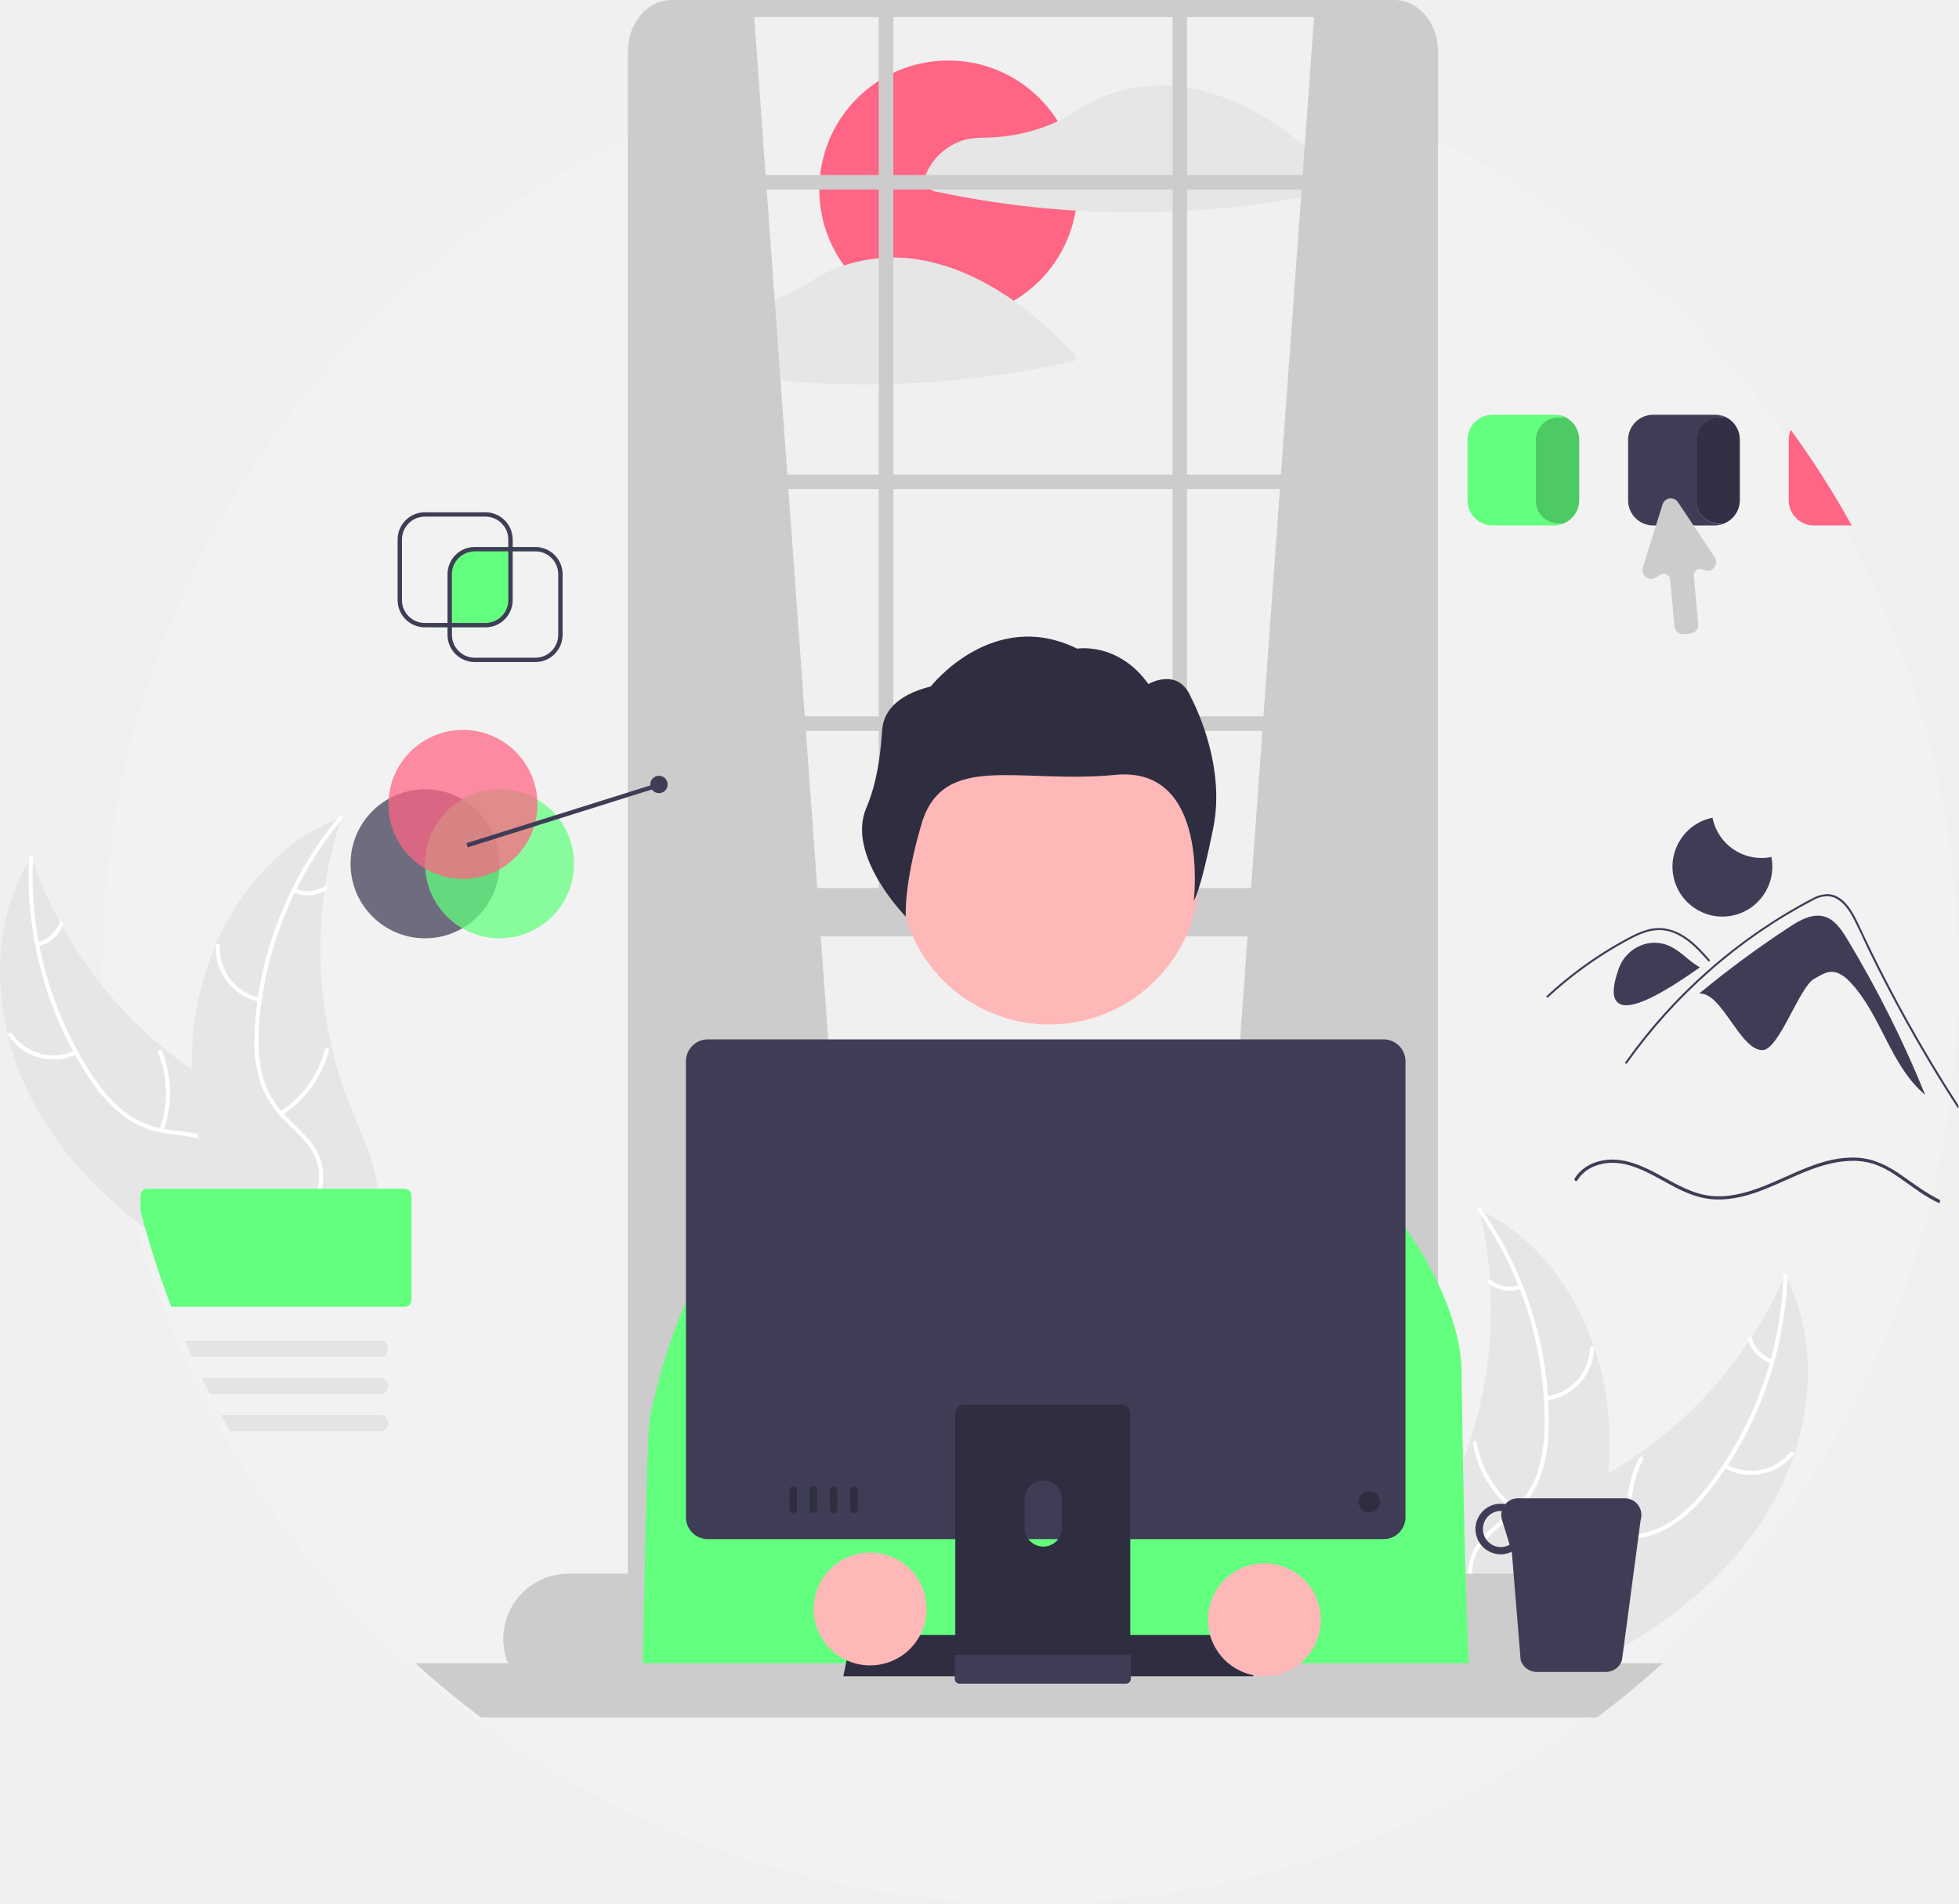
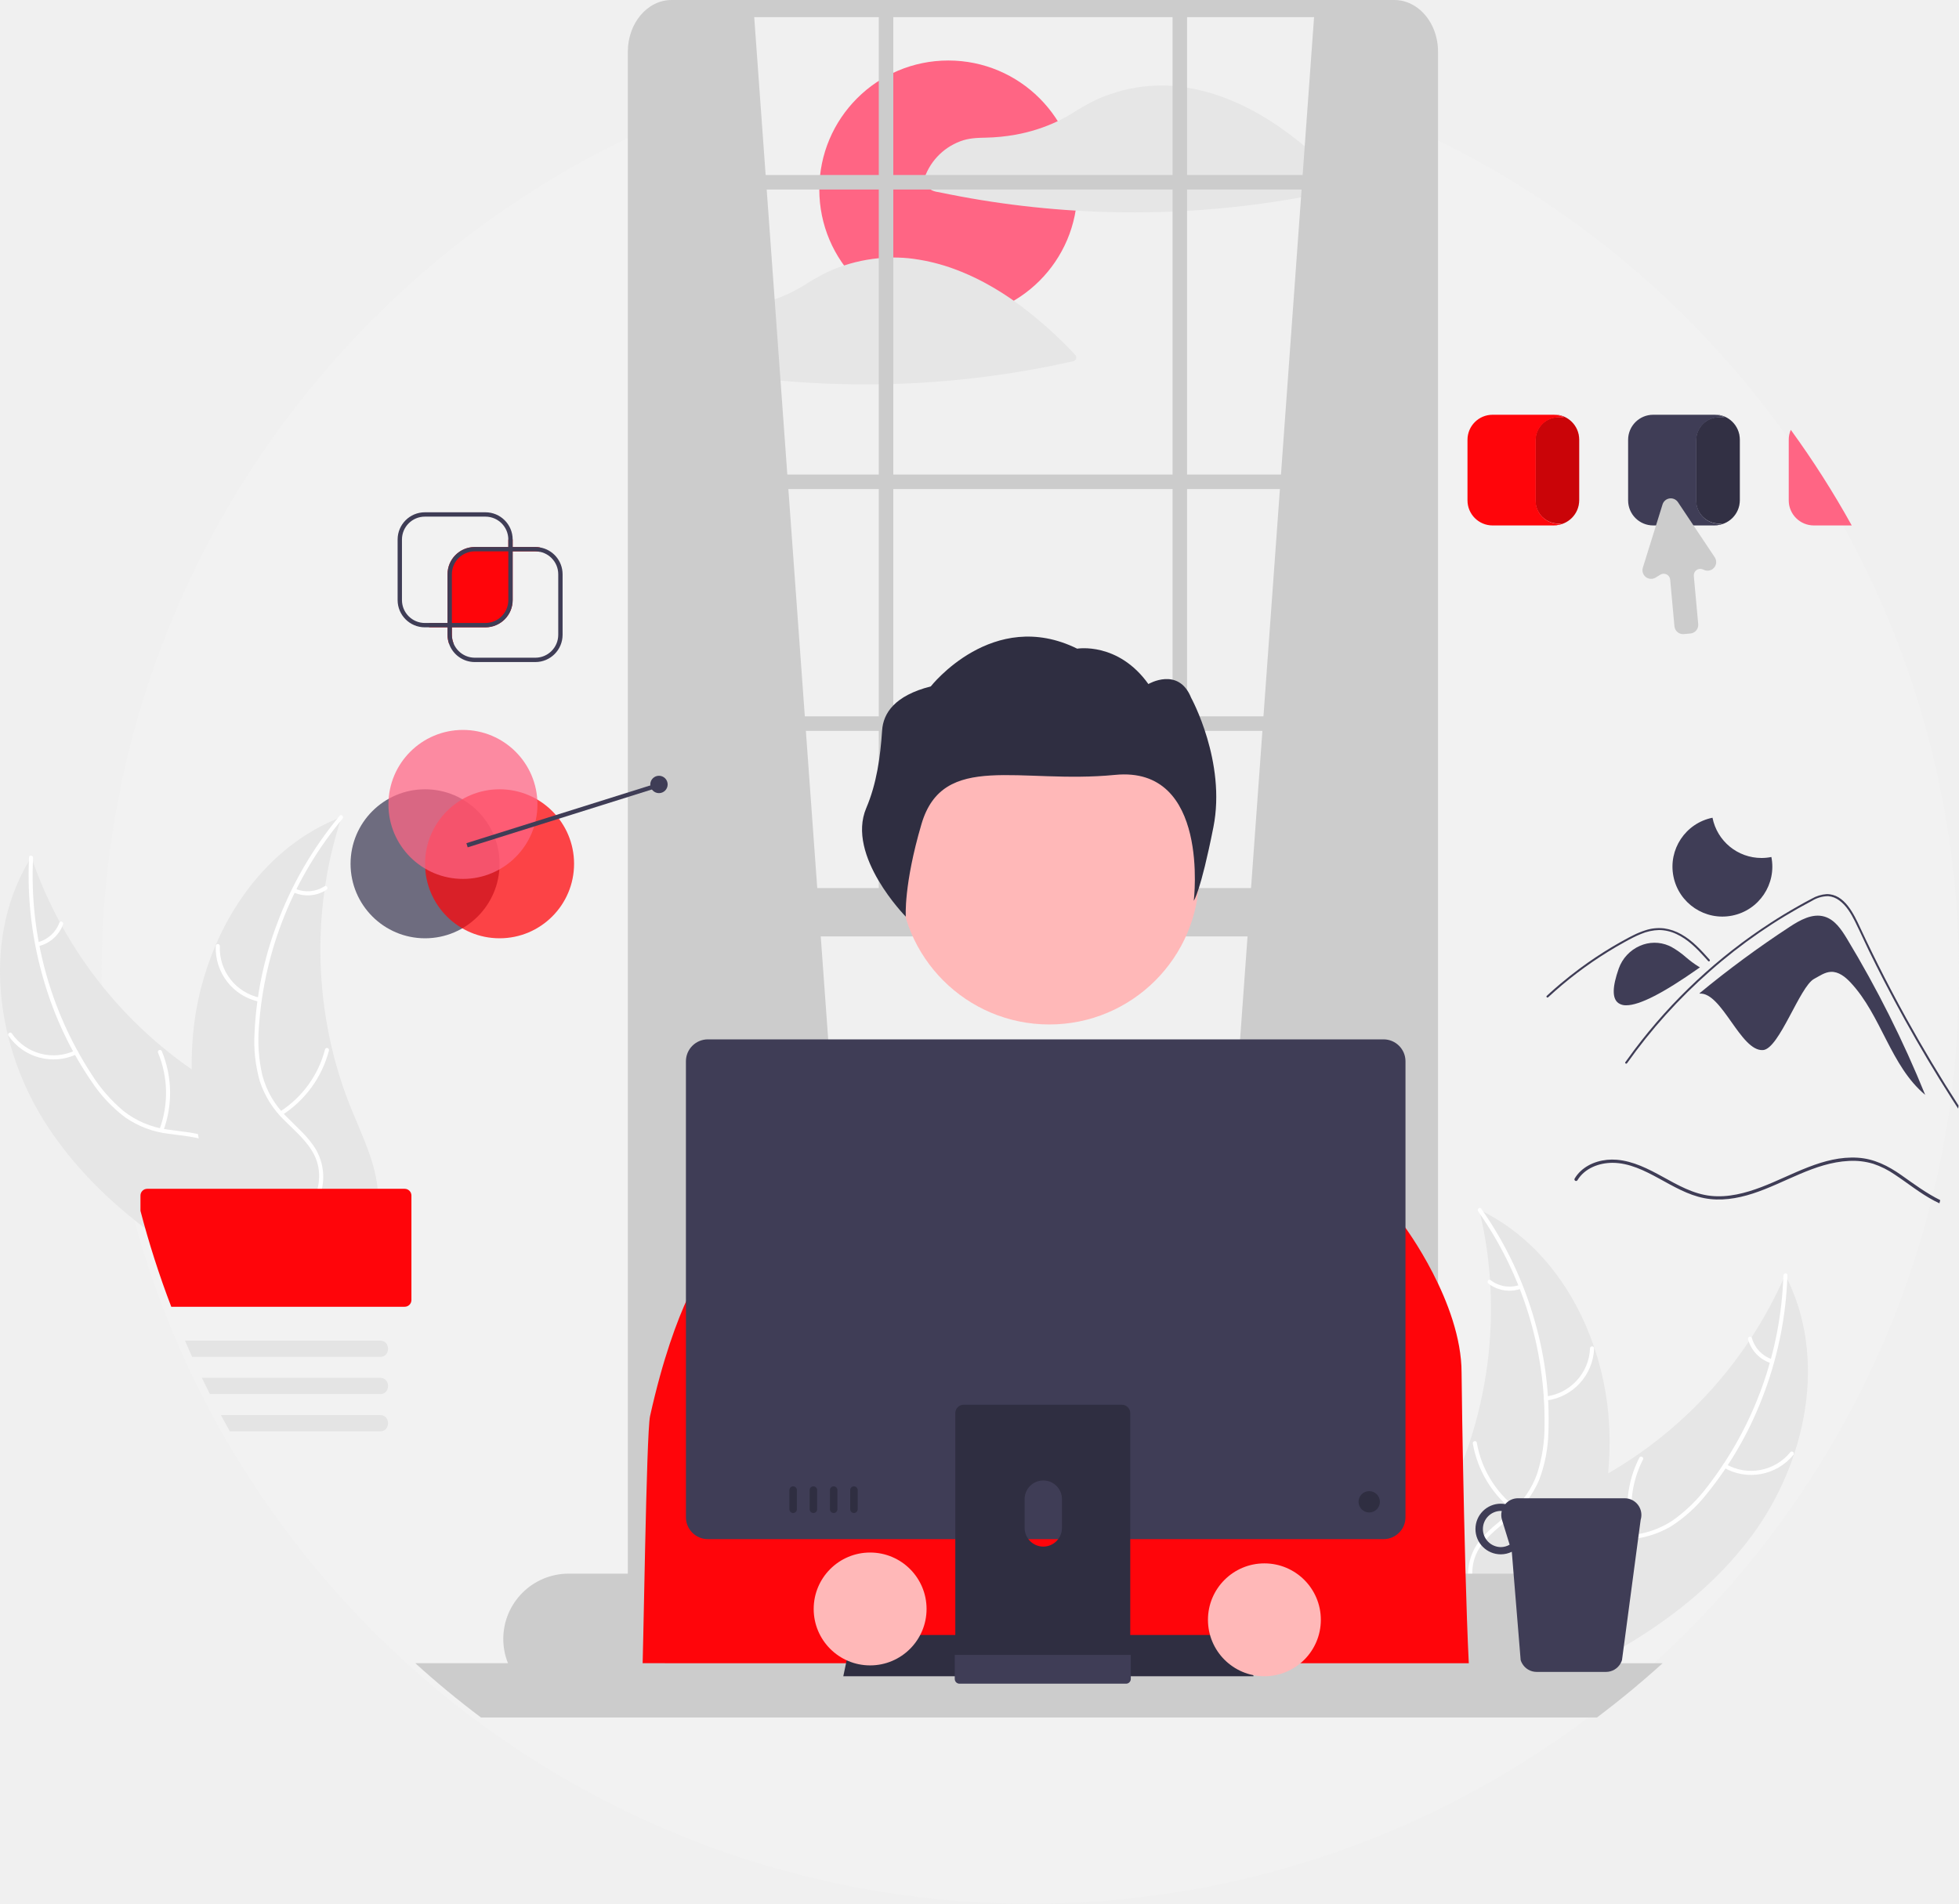
<svg xmlns="http://www.w3.org/2000/svg" data-name="Layer 1" width="804.473" height="781.847" viewBox="0 0 804.473 781.847">
  <path d="M954.619,274.869a380.704,380.704,0,0,0-25.021-39.265q-9.6-13.224-20.288-25.565h-.018a383.418,383.418,0,0,0-41.94-41.512q-4.613-3.918-9.351-7.675a380.926,380.926,0,0,0-93.882-54.857l.299,49.327L767.65,717.625H487.686L471.941,156.384l1.173-48.539C335.856,165.572,239.481,301.3,239.481,459.546a381.687,381.687,0,0,0,12.399,96.795,375.139,375.139,0,0,0,12.649,39.408q2.674,7.02,5.642,13.914c.954,2.237,1.925,4.457,2.933,6.668,1.292,2.888,2.638,5.767,4.02,8.611q1.604,3.356,3.298,6.668,2.179,4.346,4.502,8.62c1.194,2.237,2.425,4.457,3.672,6.667a382.934,382.934,0,0,0,76.151,95.244q12.956,11.753,26.964,22.285a381.449,381.449,0,0,0,458.295,0q7.621-5.723,14.931-11.829,4.854-4.038,9.547-8.227c.829-.74,1.658-1.48,2.478-2.228a382.978,382.978,0,0,0,71.364-87.008,374.258,374.258,0,0,0,19.325-36.689q2.286-4.974,4.43-10.037a376.132,376.132,0,0,0,16.562-47.591q1.03-3.757,1.988-7.541v-.009c.107-.437.223-.883.33-1.319.66-2.656,1.293-5.33,1.899-8.005v-.009q2.942-12.93,4.965-26.171c.169-1.132.339-2.264.499-3.396.062-.41.125-.82.169-1.23v-.009q1.444-10.229,2.344-20.609,1.391-16.299,1.399-32.972A379.627,379.627,0,0,0,954.619,274.869Z" transform="translate(-197.7636 -59.07674)" fill="#f2f2f2" />
  <path d="M917.165,689.762c22.573-30.501,31.255-73.463,13.695-107.101a174.83,174.83,0,0,1-82.773,86.927c-14.289,7.006-30.912,13.31-37.526,27.784-4.116,9.006-3.332,19.641-.024,28.974,3.309,9.333,8.936,17.638,14.503,25.827l.293,2.454C860.387,740.094,894.592,720.263,917.165,689.762Z" transform="translate(-197.7636 -59.07674)" fill="#e6e6e6" />
  <path d="M930.112,582.931a149.432,149.432,0,0,1-31.086,86.525,64.35,64.35,0,0,1-14.424,14.088,36.908,36.908,0,0,1-18.452,6.069c-6.131.439-12.453.179-18.371,2.101a22.599,22.599,0,0,0-13.521,12.6c-3.276,7.232-3.759,15.209-3.959,23.027-.223,8.68-.317,17.699-4.411,25.59-.496.956,1.016,1.67,1.512.715,7.123-13.728,2.498-29.782,6.743-44.214,1.981-6.734,6.003-12.912,12.726-15.61,5.879-2.36,12.399-2.097,18.61-2.488a39.384,39.384,0,0,0,18.263-5.261,59.491,59.491,0,0,0,14.912-13.482,144.976,144.976,0,0,0,22.711-39.209,152.082,152.082,0,0,0,10.413-50.596c.034-1.073-1.632-.921-1.666.145Z" transform="translate(-197.7636 -59.07674)" fill="#fff" />
  <path d="M905.678,661.815a22.42,22.42,0,0,0,28.554-5.242c.678-.836-.589-1.928-1.268-1.092a20.76,20.76,0,0,1-26.571,4.822c-.93-.542-1.64.973-.715,1.512Z" transform="translate(-197.7636 -59.07674)" fill="#fff" />
  <path d="M869.288,689.799a43.212,43.212,0,0,1,3.185-31.33c.493-.958-1.02-1.672-1.512-.715a44.947,44.947,0,0,0-3.248,32.609c.292,1.038,1.865.469,1.575-.563Z" transform="translate(-197.7636 -59.07674)" fill="#fff" />
  <path d="M925.48,617.311a12.691,12.691,0,0,1-8.289-8.735c-.279-1.041-1.852-.471-1.575.563a14.221,14.221,0,0,0,9.149,9.683.864.864,0,0,0,1.113-.398.84.84,0,0,0-.398-1.113Z" transform="translate(-197.7636 -59.07674)" fill="#fff" />
  <path d="M805.205,555.891c.156.655.311,1.31.458,1.976a167.127,167.127,0,0,1,3.973,26.818c.057.698.105,1.405.142,2.103a176.19,176.19,0,0,1-8.405,64.321,171.102,171.102,0,0,1-9.933,24.025c-5.408,10.696-12.123,21.862-13.637,33.381a29.352,29.352,0,0,0-.29,3.621l44.805,42.658c.15.046.292.102.443.149l1.711,1.785c.23-.385.46-.79.69-1.175.134-.223.259-.455.393-.678.086-.152.172-.304.259-.436.029-.05.057-.101.077-.141.087-.132.153-.264.23-.385q1.939-3.387,3.836-6.813c.01-.01.01-.01.009-.03,9.595-17.428,17.82-35.81,22.993-54.855.155-.573.321-1.156.456-1.748a163.269,163.269,0,0,0,4.717-26.223,144.339,144.339,0,0,0,.62-14.591,120.027,120.027,0,0,0-6.239-37.006c-7.992-23.785-23.502-44.749-45.61-55.917C806.336,556.443,805.78,556.167,805.205,555.891Z" transform="translate(-197.7636 -59.07674)" fill="#e6e6e6" />
  <path d="M804.764,556.556a149.432,149.432,0,0,1,27.274,87.801,64.351,64.351,0,0,1-3.034,19.933,36.908,36.908,0,0,1-11.079,15.955c-4.631,4.042-9.836,7.64-13.403,12.738a22.599,22.599,0,0,0-3.209,18.201c1.738,7.746,6.156,14.406,10.702,20.769,5.048,7.065,10.403,14.323,11.885,23.088.18,1.062,1.817.721,1.638-.339-2.578-15.25-15.936-25.283-21.236-39.362-2.473-6.569-2.981-13.924.762-20.126,3.273-5.424,8.637-9.139,13.361-13.191a39.384,39.384,0,0,0,11.415-15.197,59.491,59.491,0,0,0,3.79-19.742,144.976,144.976,0,0,0-5.473-44.98,152.082,152.082,0,0,0-22.148-46.667c-.619-.877-1.858.248-1.243,1.119Z" transform="translate(-197.7636 -59.07674)" fill="#fff" />
  <path d="M832.749,634.251a22.42,22.42,0,0,0,19.643-21.377c.038-1.075-1.631-1.185-1.669-.108a20.76,20.76,0,0,1-18.313,19.847c-1.069.127-.723,1.764.339,1.638Z" transform="translate(-197.7636 -59.07674)" fill="#fff" />
  <path d="M820.542,678.504a43.212,43.212,0,0,1-16.32-26.933c-.183-1.061-1.821-.721-1.638.339a44.947,44.947,0,0,0,17.039,27.992c.858.653,1.772-.749.918-1.398Z" transform="translate(-197.7636 -59.07674)" fill="#fff" />
  <path d="M821.765,586.795a12.691,12.691,0,0,1-11.877-1.984c-.85-.663-1.762.739-.918,1.398a14.221,14.221,0,0,0,13.135,2.224.864.864,0,0,0,.649-.988.84.84,0,0,0-.988-.649Z" transform="translate(-197.7636 -59.07674)" fill="#fff" />
  <path d="M215.568,518.935c-20.02-32.234-25.181-75.76-4.946-107.86a174.83,174.83,0,0,0,75.435,93.366c13.673,8.144,29.728,15.778,35.144,30.742,3.37,9.311,1.725,19.847-2.331,28.88-4.056,9.033-10.34,16.853-16.554,24.562l-.492,2.423C268.068,573.715,235.588,551.169,215.568,518.935Z" transform="translate(-197.7636 -59.07674)" fill="#e6e6e6" />
  <path d="M211.346,411.405a149.432,149.432,0,0,0,23.951,88.765,64.351,64.351,0,0,0,13.231,15.214,36.908,36.908,0,0,0,17.898,7.548c6.075.936,12.397,1.19,18.139,3.587a22.599,22.599,0,0,1,12.452,13.657c2.678,7.474,2.51,15.464,2.075,23.272-.483,8.669-1.123,17.667,2.317,25.864.417.993-1.149,1.582-1.565.59-5.984-14.262-.069-29.886-3.128-44.615-1.427-6.873-4.934-13.357-11.415-16.593-5.668-2.83-12.187-3.097-18.346-3.992a39.384,39.384,0,0,1-17.775-6.728,59.491,59.491,0,0,1-13.767-14.649,144.976,144.976,0,0,1-19.449-40.925,152.082,152.082,0,0,1-6.267-51.275c.053-1.072,1.702-.785,1.649.28Z" transform="translate(-197.7636 -59.07674)" fill="#fff" />
  <path d="M229.288,492.014a22.42,22.42,0,0,1-28.033-7.545c-.608-.888.744-1.874,1.352-.985a20.76,20.76,0,0,0,26.091,6.965c.971-.464,1.555,1.103.59,1.565Z" transform="translate(-197.7636 -59.07674)" fill="#fff" />
  <path d="M263.284,522.863a43.212,43.212,0,0,0-.628-31.485c-.413-.995,1.152-1.583,1.565-.59a44.947,44.947,0,0,1,.587,32.765c-.376,1.011-1.897.316-1.524-.689Z" transform="translate(-197.7636 -59.07674)" fill="#fff" />
  <path d="M213.169,446.048a12.691,12.691,0,0,0,8.972-8.032c.363-1.015,1.884-.319,1.524.689a14.221,14.221,0,0,1-9.905,8.908.864.864,0,0,1-1.077-.487.84.84,0,0,1,.487-1.077Z" transform="translate(-197.7636 -59.07674)" fill="#fff" />
  <path d="M338.037,394.606c-.208.64-.417,1.28-.617,1.932a167.128,167.128,0,0,0-6.139,26.406c-.114.691-.218,1.392-.312,2.085a176.19,176.19,0,0,0,3.15,64.791,171.101,171.101,0,0,0,7.948,24.753c4.521,11.1,10.306,22.775,10.879,34.378a29.352,29.352,0,0,1-.005,3.633l-48.124,38.876c-.154.033-.299.078-.453.112l-1.85,1.64c-.198-.403-.394-.825-.592-1.227-.116-.233-.221-.475-.336-.708-.074-.158-.147-.317-.223-.455-.025-.053-.049-.106-.065-.147-.076-.139-.131-.275-.198-.403q-1.657-3.533-3.27-7.102c-.009-.011-.009-.011-.007-.031-8.147-18.15-14.851-37.139-18.459-56.543-.108-.584-.226-1.178-.313-1.78a163.271,163.271,0,0,1-2.571-26.52,144.342,144.342,0,0,1,.568-14.593,120.027,120.027,0,0,1,9.226-36.376c9.898-23.057,27.061-42.691,50.004-52.025C336.864,395.064,337.441,394.833,338.037,394.606Z" transform="translate(-197.7636 -59.07674)" fill="#e6e6e6" />
  <path d="M338.422,395.304a149.432,149.432,0,0,0-34.319,85.294,64.351,64.351,0,0,0,1.405,20.113,36.908,36.908,0,0,0,9.746,16.803c4.287,4.405,9.182,8.414,12.324,13.785a22.599,22.599,0,0,1,1.72,18.402c-2.362,7.58-7.306,13.858-12.355,19.831-5.606,6.631-11.533,13.43-13.722,22.045-.265,1.044-1.87.571-1.605-.471,3.809-14.99,17.938-23.904,24.364-37.506,2.998-6.347,4.103-13.635.876-20.121-2.822-5.672-7.866-9.811-12.245-14.233a39.384,39.384,0,0,1-10.142-16.074,59.491,59.491,0,0,1-2.173-19.985,144.976,144.976,0,0,1,9.111-44.386,152.082,152.082,0,0,1,25.867-44.713c.688-.824,1.831.398,1.148,1.217Z" transform="translate(-197.7636 -59.07674)" fill="#fff" />
  <path d="M304.215,470.468a22.42,22.42,0,0,1-17.841-22.902.837.837,0,0,1,1.673.028,20.76,20.76,0,0,0,16.639,21.27c1.055.214.578,1.817-.471,1.605Z" transform="translate(-197.7636 -59.07674)" fill="#fff" />
  <path d="M312.786,515.567a43.212,43.212,0,0,0,18.455-25.518c.269-1.043,1.873-.571,1.605.471a44.947,44.947,0,0,1-19.258,26.514c-.908.581-1.705-.89-.802-1.468Z" transform="translate(-197.7636 -59.07674)" fill="#fff" />
  <path d="M319.021,424.062a12.691,12.691,0,0,0,11.999-1.012c.901-.592,1.696.88.802,1.468a14.221,14.221,0,0,1-13.272,1.149.864.864,0,0,1-.567-1.038.84.84,0,0,1,1.038-.567Z" transform="translate(-197.7636 -59.07674)" fill="#fff" />
  <circle cx="389.439" cy="77.833" r="52.985" fill="#ff6584" />
  <path d="M749.432,134.145a194.727,194.727,0,0,0-15.1-14.333c-10.322-8.753-21.75-16.196-34.488-20.885A79.528,79.528,0,0,0,685.048,95.031c-.606-.098-1.203-.196-1.81-.276a.669.669,0,0,0-.134,0,1.609,1.609,0,0,0-.285-.053c-1.239-.16-2.478-.285-3.726-.374a64.567,64.567,0,0,0-20.003,1.801,66.52,66.52,0,0,0-11.053,3.851,98.948,98.948,0,0,0-10.367,5.874,62.285,62.285,0,0,1-5.527,2.986,68.931,68.931,0,0,1-17.382,5.562,78.041,78.041,0,0,1-12.301,1.212c-3.583.071-6.962.196-10.358,1.489a24.822,24.822,0,0,0-15.127,16.384,1.597,1.597,0,0,0,.713,1.756c.918.66,1.809,1.408,2.781,1.997a8.727,8.727,0,0,0,2.71.74q2.3.481,4.608.936,8.49,1.685,17.052,2.986,17.221,2.607,34.639,3.672a1.729,1.729,0,0,0,.214.018,389.854,389.854,0,0,0,39.399.383c1.988-.08,3.967-.178,5.954-.294q12.421-.695,24.78-2.193,11.432-1.391,22.775-3.45,8.103-1.471,16.143-3.28A1.579,1.579,0,0,0,749.432,134.145Z" transform="translate(-197.7636 -59.07674)" fill="#e6e6e6" />
  <path d="M639.302,204.796a173.068,173.068,0,0,0-25.235-22.213c-3.022-2.121-6.133-4.118-9.333-5.946a98.906,98.906,0,0,0-12.194-5.963c-.936-.383-1.881-.749-2.826-1.096a78.986,78.986,0,0,0-16.606-4.172c-.045-.009-.089,0-.134-.009-.089-.018-.187-.036-.276-.053a61.346,61.346,0,0,0-8.29-.508c-1.988,0-3.984.107-5.963.303a65.946,65.946,0,0,0-9.484,1.64c-1.542.383-3.075.829-4.582,1.337a65.441,65.441,0,0,0-6.463,2.514c-.036.018-.062.027-.098.045a96.29,96.29,0,0,0-10.269,5.83c-.071.045-.152.089-.223.134a64.774,64.774,0,0,1-11.838,5.544,72.094,72.094,0,0,1-10.857,2.87,76.88,76.88,0,0,1-12.301,1.203c-3.583.071-6.962.196-10.349,1.498a24.835,24.835,0,0,0-15.136,16.384,1.607,1.607,0,0,0,.713,1.756c.918.66,1.818,1.399,2.781,1.988a8.553,8.553,0,0,0,2.71.74c1.533.321,3.066.642,4.608.945q8.49,1.685,17.061,2.977,11.753,1.778,23.604,2.844,5.616.521,11.24.856,14.427.869,28.881.677,2.982-.04,5.963-.134,17.703-.521,35.299-2.656a388.256,388.256,0,0,0,38.909-6.73A1.572,1.572,0,0,0,639.302,204.796Z" transform="translate(-197.7636 -59.07674)" fill="#e6e6e6" />
  <path d="M507.232,62.595l46.679,645.056L460.553,715.937V70.801C471.677,62.112,487.646,60.752,507.232,62.595Z" transform="translate(-197.7636 -59.07674)" fill="#ccc" />
  <path d="M737.647,62.595,690.968,707.651l93.358,8.286V70.801C773.201,62.112,757.232,60.752,737.647,62.595Z" transform="translate(-197.7636 -59.07674)" fill="#ccc" />
  <path d="M786.522,71.083c-2.897-7.103-9.056-12.006-16.179-12.006H473.54c-9.903,0-17.952,9.502-17.952,21.193V721.402a22.909,22.909,0,0,0,6.186,15.994,17.009,17.009,0,0,0,7.773,4.662,14.837,14.837,0,0,0,3.993.537H770.344a14.837,14.837,0,0,0,3.993-.537c7.987-2.147,13.959-10.586,13.959-20.656V80.269A24.342,24.342,0,0,0,786.522,71.083Zm-4.181,650.319c0,7.808-5.384,14.163-11.998,14.163H473.54c-5.482,0-10.126-4.367-11.543-10.312a16.451,16.451,0,0,1-.455-3.851V80.269c0-7.808,5.384-14.153,11.998-14.153H770.344a10.179,10.179,0,0,1,3.566.642c4.876,1.789,8.432,7.166,8.432,13.511Z" transform="translate(-197.7636 -59.07674)" fill="#ccc" />
  <rect x="260.803" y="194.882" width="326.752" height="5.959" fill="#ccc" />
  <rect x="260.803" y="71.872" width="326.752" height="5.959" fill="#ccc" />
  <rect x="260.803" y="294.199" width="326.752" height="5.959" fill="#ccc" />
  <rect x="360.878" y="2.674" width="5.959" height="375.944" fill="#ccc" />
  <rect x="481.521" y="2.674" width="5.959" height="375.944" fill="#ccc" />
  <path d="M822.561,705.353H431.253a26.844,26.844,0,0,0-26.813,26.813,26.543,26.543,0,0,0,1.934,9.975,26.815,26.815,0,0,0,24.878,16.847H822.561a26.815,26.815,0,0,0,23.14-13.282,25.895,25.895,0,0,0,1.747-3.566,26.543,26.543,0,0,0,1.934-9.975A26.852,26.852,0,0,0,822.561,705.353Z" transform="translate(-197.7636 -59.07674)" fill="#ccc" />
  <rect x="262.789" y="364.714" width="324.766" height="19.863" fill="#ccc" />
  <path d="M422.193,358.755h5.959a10.925,10.925,0,0,1,10.925,10.925v0a0,0,0,0,1,0,0h-27.809a0,0,0,0,1,0,0v0A10.925,10.925,0,0,1,422.193,358.755Z" fill="#ccc" />
  <circle id="b6ad44ff-295b-418b-9346-03b76e49c34f" data-name="ab6171fa-7d69-4734-b81c-8dff60f9761b" cx="430.901" cy="359.185" r="61.548" fill="#ffb8b8" />
-   <path id="e8f77054-5a04-4fda-83df-6cd2e0c3cac3-194" data-name="bf427902-b9bf-4946-b5d7-5c1c7e04535e" d="M560.006,359.053c.465-7.068,5.139-14.301,19.99-18.08,0,0,25.486-32.59,60.118-15.499,0,0,16.79-2.889,29.239,14.531,0,0,12.343-7.28,17.551,5.624,0,0,14.477,26.32,9.147,53.167s-8.058,30.197-8.058,30.197,6.793-55.532-32.335-51.681-70.631-9.91-79.492,20.218c-7.358,25.017-6.431,38.009-6.431,38.009s-24.605-24.956-16.239-44.608C557.776,380.88,559.289,369.953,560.006,359.053Z" transform="translate(-197.7636 -59.07674)" fill="#2f2e41" />
-   <path d="M461.292,754.62H801.73c-2.275-25.969-3.762-125.235-3.762-131.769,0-28.816-23.579-60.263-23.579-60.263l-8.44-4.665-70.482-21.99-18.24-23.693a20.283,20.283,0,0,0-16.245-7.932l-57.619.432a20.344,20.344,0,0,0-13.664,5.415L554.019,543.255l-52.331,24.99-.089-.089-.547.407-7.766,5.593-4.995,3.61s-13.105,15.723-23.579,62.881C463.135,647.739,462.029,739.557,461.292,754.62Z" transform="translate(-197.7636 -59.07674)" fill="#63ff7e" />
+   <path id="e8f77054-5a04-4fda-83df-6cd2e0c3cac3-502" data-name="bf427902-b9bf-4946-b5d7-5c1c7e04535e" d="M560.006,359.053c.465-7.068,5.139-14.301,19.99-18.08,0,0,25.486-32.59,60.118-15.499,0,0,16.79-2.889,29.239,14.531,0,0,12.343-7.28,17.551,5.624,0,0,14.477,26.32,9.147,53.167s-8.058,30.197-8.058,30.197,6.793-55.532-32.335-51.681-70.631-9.91-79.492,20.218c-7.358,25.017-6.431,38.009-6.431,38.009s-24.605-24.956-16.239-44.608C557.776,380.88,559.289,369.953,560.006,359.053Z" transform="translate(-197.7636 -59.07674)" fill="#2f2e41" />
+   <path d="M461.292,754.62H801.73c-2.275-25.969-3.762-125.235-3.762-131.769,0-28.816-23.579-60.263-23.579-60.263l-8.44-4.665-70.482-21.99-18.24-23.693a20.283,20.283,0,0,0-16.245-7.932l-57.619.432a20.344,20.344,0,0,0-13.664,5.415L554.019,543.255l-52.331,24.99-.089-.089-.547.407-7.766,5.593-4.995,3.61s-13.105,15.723-23.579,62.881C463.135,647.739,462.029,739.557,461.292,754.62Z" transform="translate(-197.7636 -59.07674)" fill="#ff050a" />
  <path d="M880.527,742.14c-.82.749-1.649,1.489-2.478,2.228q-4.707,4.185-9.547,8.227-7.314,6.097-14.931,11.829H395.277q-13.999-10.509-26.964-22.285Z" transform="translate(-197.7636 -59.07674)" fill="#ccc" />
  <polygon points="514.774 688.412 346.303 688.412 349.868 671.476 511.208 671.476 514.774 688.412" fill="#2f2e41" />
  <path d="M864.955,674.395H821.117a6.771,6.771,0,0,0-5.197,2.407,9.829,9.829,0,0,0-1.854-.178,10.398,10.398,0,1,0,0,20.796,10.281,10.281,0,0,0,4.528-1.052l.731,8.985,2.906,35.513a6.483,6.483,0,0,0,.553,1.275,6.834,6.834,0,0,0,5.999,3.566H857.289a6.859,6.859,0,0,0,6.008-3.566,7.029,7.029,0,0,0,.544-1.275l7.666-57.601A6.854,6.854,0,0,0,864.955,674.395Zm-50.889,20.056a7.43,7.43,0,0,1,0-14.859c.134,0,.258.036.392.045a6.806,6.806,0,0,0,.107,3.628l3.138,10.197A7.308,7.308,0,0,1,814.066,694.451Z" transform="translate(-197.7636 -59.07674)" fill="#3f3d56" />
  <path d="M765.94,485.931H488.435a9.008,9.008,0,0,0-8.994,8.994V682.186a9.003,9.003,0,0,0,8.994,8.994H765.94a9.003,9.003,0,0,0,8.994-8.994V494.925A9.008,9.008,0,0,0,765.94,485.931Z" transform="translate(-197.7636 -59.07674)" fill="#3f3d56" />
  <path d="M658.439,635.977H593.52a3.464,3.464,0,0,0-3.459,3.467V741.998H661.907V639.444A3.466,3.466,0,0,0,658.439,635.977Zm-32.241,58.27a7.702,7.702,0,0,1-7.666-7.666V674.752a7.666,7.666,0,0,1,15.332,0v11.829a7.702,7.702,0,0,1-7.666,7.666Z" transform="translate(-197.7636 -59.07674)" fill="#2f2e41" />
  <path d="M589.839,738.717v9.894a1.938,1.938,0,0,0,1.934,1.934h68.422a1.944,1.944,0,0,0,1.934-1.934v-9.894Z" transform="translate(-197.7636 -59.07674)" fill="#3f3d56" />
  <circle cx="562.275" cy="616.771" r="4.381" fill="#2f2e41" />
  <path d="M523.466,669.493a1.533,1.533,0,0,0-1.533,1.533v7.889a1.533,1.533,0,0,0,3.066,0v-7.889A1.533,1.533,0,0,0,523.466,669.493Z" transform="translate(-197.7636 -59.07674)" fill="#2f2e41" />
  <path d="M531.792,669.493a1.533,1.533,0,0,0-1.533,1.533v7.889a1.533,1.533,0,0,0,3.066,0v-7.889A1.533,1.533,0,0,0,531.792,669.493Z" transform="translate(-197.7636 -59.07674)" fill="#2f2e41" />
  <path d="M540.117,669.493a1.533,1.533,0,0,0-1.533,1.533v7.889a1.533,1.533,0,0,0,3.066,0v-7.889A1.533,1.533,0,0,0,540.117,669.493Z" transform="translate(-197.7636 -59.07674)" fill="#2f2e41" />
  <path d="M548.443,669.493a1.533,1.533,0,0,0-1.533,1.533v7.889a1.533,1.533,0,0,0,3.066,0v-7.889A1.533,1.533,0,0,0,548.443,669.493Z" transform="translate(-197.7636 -59.07674)" fill="#2f2e41" />
  <circle cx="357.322" cy="660.779" r="23.176" fill="#ffb8b8" />
  <circle cx="519.231" cy="665.236" r="23.176" fill="#ffb8b8" />
  <path d="M956.212,444.572c-2.29-3.788-5.004-7.832-9.254-9.069-4.922-1.432-9.978,1.413-14.266,4.221a415.722,415.722,0,0,0-36.997,27.259l.013.147c9.202-.635,16.84,23.835,26.042,23.2,6.649-.459,15.091-26.084,20.967-29.229,2.23-1.194,4.403-2.788,6.93-2.899,3.139-.138,5.876,2.054,8.027,4.345,12.723,13.548,16.405,34.267,30.679,46.171A452.999,452.999,0,0,0,956.212,444.572Z" transform="translate(-197.7636 -59.07674)" fill="#3f3d56" />
  <path d="M980.701,477.48q10.068,18.184,21.357,35.646v.009c-.045.41-.107.82-.169,1.23q-1.364-2.086-2.701-4.19-10.135-15.898-19.263-32.402-4.332-7.849-8.45-15.822-3.182-6.177-6.231-12.426c-.579-1.194-1.141-2.389-1.703-3.592-1.319-2.817-2.621-5.651-4.011-8.432-1.587-3.173-3.521-6.489-6.436-8.62a8.781,8.781,0,0,0-4.573-1.765,12.771,12.771,0,0,0-6.623,1.899,213.146,213.146,0,0,0-41.922,28.907,218.446,218.446,0,0,0-34.051,37.804c-.303.428-1.016.018-.713-.419,1.203-1.694,2.416-3.36,3.664-5.018a219.484,219.484,0,0,1,56.023-52.253q5.442-3.53,11.098-6.73c1.899-1.079,3.806-2.139,5.749-3.138a14.02,14.02,0,0,1,6.097-1.89c7.399-.116,11.231,8.263,13.861,13.897q1.23,2.661,2.505,5.313,4.8,10.028,9.975,19.896Q977.367,471.468,980.701,477.48Z" transform="translate(-197.7636 -59.07674)" fill="#3f3d56" />
  <path d="M899.25,453.785c-.43-.479-.857-.958-1.289-1.437-3.411-3.772-7.071-7.501-11.755-9.663a17.054,17.054,0,0,0-7.145-1.656,20.39,20.39,0,0,0-7.419,1.618c-1.117.446-2.209.953-3.285,1.492-1.229.619-2.436,1.278-3.638,1.944q-3.384,1.872-6.679,3.909-6.558,4.053-12.705,8.724-3.187,2.423-6.242,5.004-2.841,2.398-5.568,4.925c-.389.359-.969-.222-.58-.58.479-.446.964-.89,1.448-1.328q2.053-1.856,4.172-3.641,3.864-3.26,7.928-6.269,6.32-4.681,13.074-8.727,3.375-2.02,6.844-3.871c.698-.372,1.404-.736,2.119-1.081a33.778,33.778,0,0,1,5.037-2.05,17.919,17.919,0,0,1,7.608-.747,19.806,19.806,0,0,1,7.019,2.428c4.599,2.571,8.166,6.545,11.637,10.424C900.18,453.596,899.603,454.179,899.25,453.785Z" transform="translate(-197.7636 -59.07674)" fill="#3f3d56" />
  <path d="M865.596,471.935a5.297,5.297,0,0,1-3.285-.941c-2.545-1.928-2.478-6.559.204-14.159a15.983,15.983,0,0,1,8.652-9.299,14.811,14.811,0,0,1,11.928-.071q.494.214.973.46h0a35.128,35.128,0,0,1,6.1,4.328,40.298,40.298,0,0,0,5.08,3.752l.597.35-.566.399C880.839,466.92,871.049,471.935,865.596,471.935Z" transform="translate(-197.7636 -59.07674)" fill="#3f3d56" />
  <path d="M921.121,411.438a20.506,20.506,0,0,1-20.114-16.531,20.502,20.502,0,1,0,24.183,16.126A20.592,20.592,0,0,1,921.121,411.438Z" transform="translate(-197.7636 -59.07674)" fill="#3f3d56" />
  <circle cx="174.554" cy="354.748" r="30.595" fill="#3f3d56" opacity="0.74" />
-   <circle cx="205.148" cy="354.748" r="30.595" fill="#63ff7e" opacity="0.74" />
+   <circle cx="205.148" cy="354.748" r="30.595" fill="#ff050a" opacity="0.74" />
  <circle cx="190.11" cy="330.364" r="30.595" fill="#ff6584" opacity="0.74" />
  <rect x="387.662" y="392.976" width="82.372" height="1.783" transform="matrix(0.95403, -0.29972, 0.29972, 0.95403, -296.0981, 87.56435)" fill="#3f3d56" />
  <circle cx="270.611" cy="322.162" r="3.566" fill="#3f3d56" />
  <path d="M978.544,541.678c5.224,3.681,10.242,7.434,15.982,10.269-.107.437-.223.882-.33,1.319-.704-.33-1.391-.677-2.077-1.034-5.821-3.049-10.83-7.193-16.294-10.795a35.157,35.157,0,0,0-8.789-4.403,28.995,28.995,0,0,0-10.046-1.177c-14.146.695-26.269,9.137-39.417,13.389-6.436,2.086-13.282,3.2-19.994,1.89-6.712-1.31-12.675-4.876-18.603-8.103-5.847-3.191-12.221-6.4-19.049-6.4-5.562.009-11.41,2.237-14.387,7.158a.668.668,0,0,1-1.15-.677,14.03,14.03,0,0,1,2.434-3.04c3.886-3.681,9.6-5.134,14.85-4.707,6.792.553,12.987,3.762,18.862,6.988,6.231,3.423,12.613,7.104,19.815,7.853,7.113.749,14.155-1.114,20.751-3.619,12.774-4.858,25.378-12.952,39.586-12.052C967.392,534.965,973.133,537.871,978.544,541.678Z" transform="translate(-197.7636 -59.07674)" fill="#3f3d56" />
-   <path d="M419.433,283.881v1.81a9.388,9.388,0,0,0-1.818-.178h-9.324v20.02a11.184,11.184,0,0,1-11.178,11.178H383.332v3.084a9.341,9.341,0,0,0,.722,3.601h-1.908a10.979,10.979,0,0,1-.597-3.601v-3.084h-7.577v-1.783h7.577V294.907a11.184,11.184,0,0,1,11.178-11.178h13.781v-3.12h1.783v3.12h9.324A11.125,11.125,0,0,1,419.433,283.881Z" transform="translate(-197.7636 -59.07674)" fill="#63ff7e" />
+   <path d="M419.433,283.881v1.81a9.388,9.388,0,0,0-1.818-.178h-9.324v20.02a11.184,11.184,0,0,1-11.178,11.178H383.332v3.084a9.341,9.341,0,0,0,.722,3.601h-1.908a10.979,10.979,0,0,1-.597-3.601v-3.084h-7.577v-1.783h7.577V294.907a11.184,11.184,0,0,1,11.178-11.178h13.781v-3.12h1.783v3.12h9.324A11.125,11.125,0,0,1,419.433,283.881Z" transform="translate(-197.7636 -59.07674)" fill="#ff050a" />
  <path d="M397.113,269.467H372.226a11.184,11.184,0,0,0-11.178,11.178v24.887a11.184,11.184,0,0,0,11.178,11.178h24.887a11.184,11.184,0,0,0,11.178-11.178v-24.923A11.183,11.183,0,0,0,397.113,269.467Zm9.395,36.065a9.408,9.408,0,0,1-9.395,9.395H372.226a9.408,9.408,0,0,1-9.395-9.395V280.645a9.408,9.408,0,0,1,9.395-9.395h24.887a9.406,9.406,0,0,1,9.395,9.36Z" transform="translate(-197.7636 -59.07674)" fill="#3f3d56" />
  <path d="M381.55,314.928v1.783h1.783v-1.783Zm0,0v1.783h1.783v-1.783ZM419.433,283.881a11.125,11.125,0,0,0-1.818-.152H392.728a11.184,11.184,0,0,0-11.178,11.178v24.887a10.979,10.979,0,0,0,.597,3.601,11.182,11.182,0,0,0,10.581,7.577h24.887a11.184,11.184,0,0,0,11.178-11.178V294.907A11.178,11.178,0,0,0,419.433,283.881Zm7.577,35.914a9.408,9.408,0,0,1-9.395,9.395H392.728a9.409,9.409,0,0,1-9.395-9.395V294.907a9.408,9.408,0,0,1,9.395-9.395h24.887a9.399,9.399,0,0,1,9.395,9.395Zm-45.46-4.867v1.783h1.783v-1.783Z" transform="translate(-197.7636 -59.07674)" fill="#3f3d56" />
-   <path d="M363.945,547.302H258.227a2.783,2.783,0,0,0-2.781,2.772v6.266a375.14,375.14,0,0,0,12.649,39.408h95.85a2.769,2.769,0,0,0,2.772-2.772V550.074A2.775,2.775,0,0,0,363.945,547.302Z" transform="translate(-197.7636 -59.07674)" fill="#63ff7e" />
+   <path d="M363.945,547.302H258.227a2.783,2.783,0,0,0-2.781,2.772v6.266a375.14,375.14,0,0,0,12.649,39.408h95.85a2.769,2.769,0,0,0,2.772-2.772V550.074A2.775,2.775,0,0,0,363.945,547.302Z" transform="translate(-197.7636 -59.07674)" fill="#ff050a" />
  <path d="M353.872,609.663H273.737c.954,2.237,1.925,4.457,2.933,6.668h77.203C358.222,616.393,358.178,609.601,353.872,609.663Z" transform="translate(-197.7636 -59.07674)" fill="#e4e4e4" />
  <path d="M353.872,624.941H280.69q1.604,3.356,3.298,6.668h69.884C358.222,631.671,358.178,624.888,353.872,624.941Z" transform="translate(-197.7636 -59.07674)" fill="#e4e4e4" />
  <path d="M353.872,640.229H288.489c1.194,2.237,2.425,4.457,3.672,6.668h61.71C358.222,646.959,358.178,640.166,353.872,640.229Z" transform="translate(-197.7636 -59.07674)" fill="#e4e4e4" />
  <path d="M901.94,229.333h-.508a10.206,10.206,0,0,1,4.554,1.077h-2.312a9.405,9.405,0,0,0-9.395,9.395v24.888a9.405,9.405,0,0,0,9.395,9.395h1.474a10.216,10.216,0,0,1-3.716.706h.508A10.298,10.298,0,0,0,912.226,264.507V239.619A10.298,10.298,0,0,0,901.94,229.333Z" transform="translate(-197.7636 -59.07674)" fill="#3f3d56" />
  <path d="M901.94,229.333h-.508a10.206,10.206,0,0,1,4.554,1.077h-2.312a9.405,9.405,0,0,0-9.395,9.395v24.888a9.405,9.405,0,0,0,9.395,9.395h1.474a10.216,10.216,0,0,1-3.716.706h.508A10.298,10.298,0,0,0,912.226,264.507V239.619A10.298,10.298,0,0,0,901.94,229.333Z" transform="translate(-197.7636 -59.07674)" opacity="0.21" />
-   <path d="M835.977,229.333h-.508a10.206,10.206,0,0,1,4.554,1.077h-2.312a9.405,9.405,0,0,0-9.395,9.395v24.888a9.405,9.405,0,0,0,9.395,9.395h1.474a10.216,10.216,0,0,1-3.716.706h.508A10.298,10.298,0,0,0,846.264,264.507V239.619A10.298,10.298,0,0,0,835.977,229.333Z" transform="translate(-197.7636 -59.07674)" fill="#63ff7e" />
+   <path d="M835.977,229.333h-.508a10.206,10.206,0,0,1,4.554,1.077h-2.312a9.405,9.405,0,0,0-9.395,9.395v24.888a9.405,9.405,0,0,0,9.395,9.395h1.474a10.216,10.216,0,0,1-3.716.706h.508A10.298,10.298,0,0,0,846.264,264.507V239.619A10.298,10.298,0,0,0,835.977,229.333Z" transform="translate(-197.7636 -59.07674)" fill="#ff050a" />
  <path d="M835.977,229.333h-.508a10.206,10.206,0,0,1,4.554,1.077h-2.312a9.405,9.405,0,0,0-9.395,9.395v24.888a9.405,9.405,0,0,0,9.395,9.395h1.474a10.216,10.216,0,0,1-3.716.706h.508A10.298,10.298,0,0,0,846.264,264.507V239.619A10.298,10.298,0,0,0,835.977,229.333Z" transform="translate(-197.7636 -59.07674)" opacity="0.21" />
-   <path d="M837.812,274.165a9.405,9.405,0,0,1-9.395-9.395V239.882a9.405,9.405,0,0,1,9.395-9.395h2.312a10.206,10.206,0,0,0-4.554-1.077H810.681a10.298,10.298,0,0,0-10.286,10.286v24.888a10.298,10.298,0,0,0,10.286,10.286H835.569a10.216,10.216,0,0,0,3.716-.706Z" transform="translate(-197.7636 -59.07674)" fill="#63ff7e" />
+   <path d="M837.812,274.165a9.405,9.405,0,0,1-9.395-9.395V239.882a9.405,9.405,0,0,1,9.395-9.395h2.312a10.206,10.206,0,0,0-4.554-1.077H810.681a10.298,10.298,0,0,0-10.286,10.286v24.888a10.298,10.298,0,0,0,10.286,10.286H835.569a10.216,10.216,0,0,0,3.716-.706Z" transform="translate(-197.7636 -59.07674)" fill="#ff050a" />
  <path d="M903.774,274.165a9.405,9.405,0,0,1-9.395-9.395V239.882a9.405,9.405,0,0,1,9.395-9.395h2.312a10.206,10.206,0,0,0-4.554-1.077H876.643a10.298,10.298,0,0,0-10.286,10.286v24.888a10.298,10.298,0,0,0,10.286,10.286h24.888a10.216,10.216,0,0,0,3.716-.706Z" transform="translate(-197.7636 -59.07674)" fill="#3f3d56" />
  <path d="M933.163,235.604a380.7,380.7,0,0,1,25.021,39.265H942.603a10.302,10.302,0,0,1-10.287-10.287V239.695A10.275,10.275,0,0,1,933.163,235.604Z" transform="translate(-197.7636 -59.07674)" fill="#ff6584" />
  <path d="M901.92,287.928l-8.718-13.059-6.373-9.547a3.546,3.546,0,0,0-6.338.918l-2.683,8.629-5.402,17.337a3.553,3.553,0,0,0,5.259,4.074l1.917-1.186a2.661,2.661,0,0,1,4.047,2.023l1.756,19.165a3.558,3.558,0,0,0,3.53,3.227c.107,0,.214-.009.33-.018l2.692-.241a3.545,3.545,0,0,0,3.209-3.86l-1.809-19.789a2.657,2.657,0,0,1,3.762-2.656l.392.178a3.547,3.547,0,0,0,4.43-5.197Z" transform="translate(-197.7636 -59.07674)" fill="#ccc" />
</svg>
